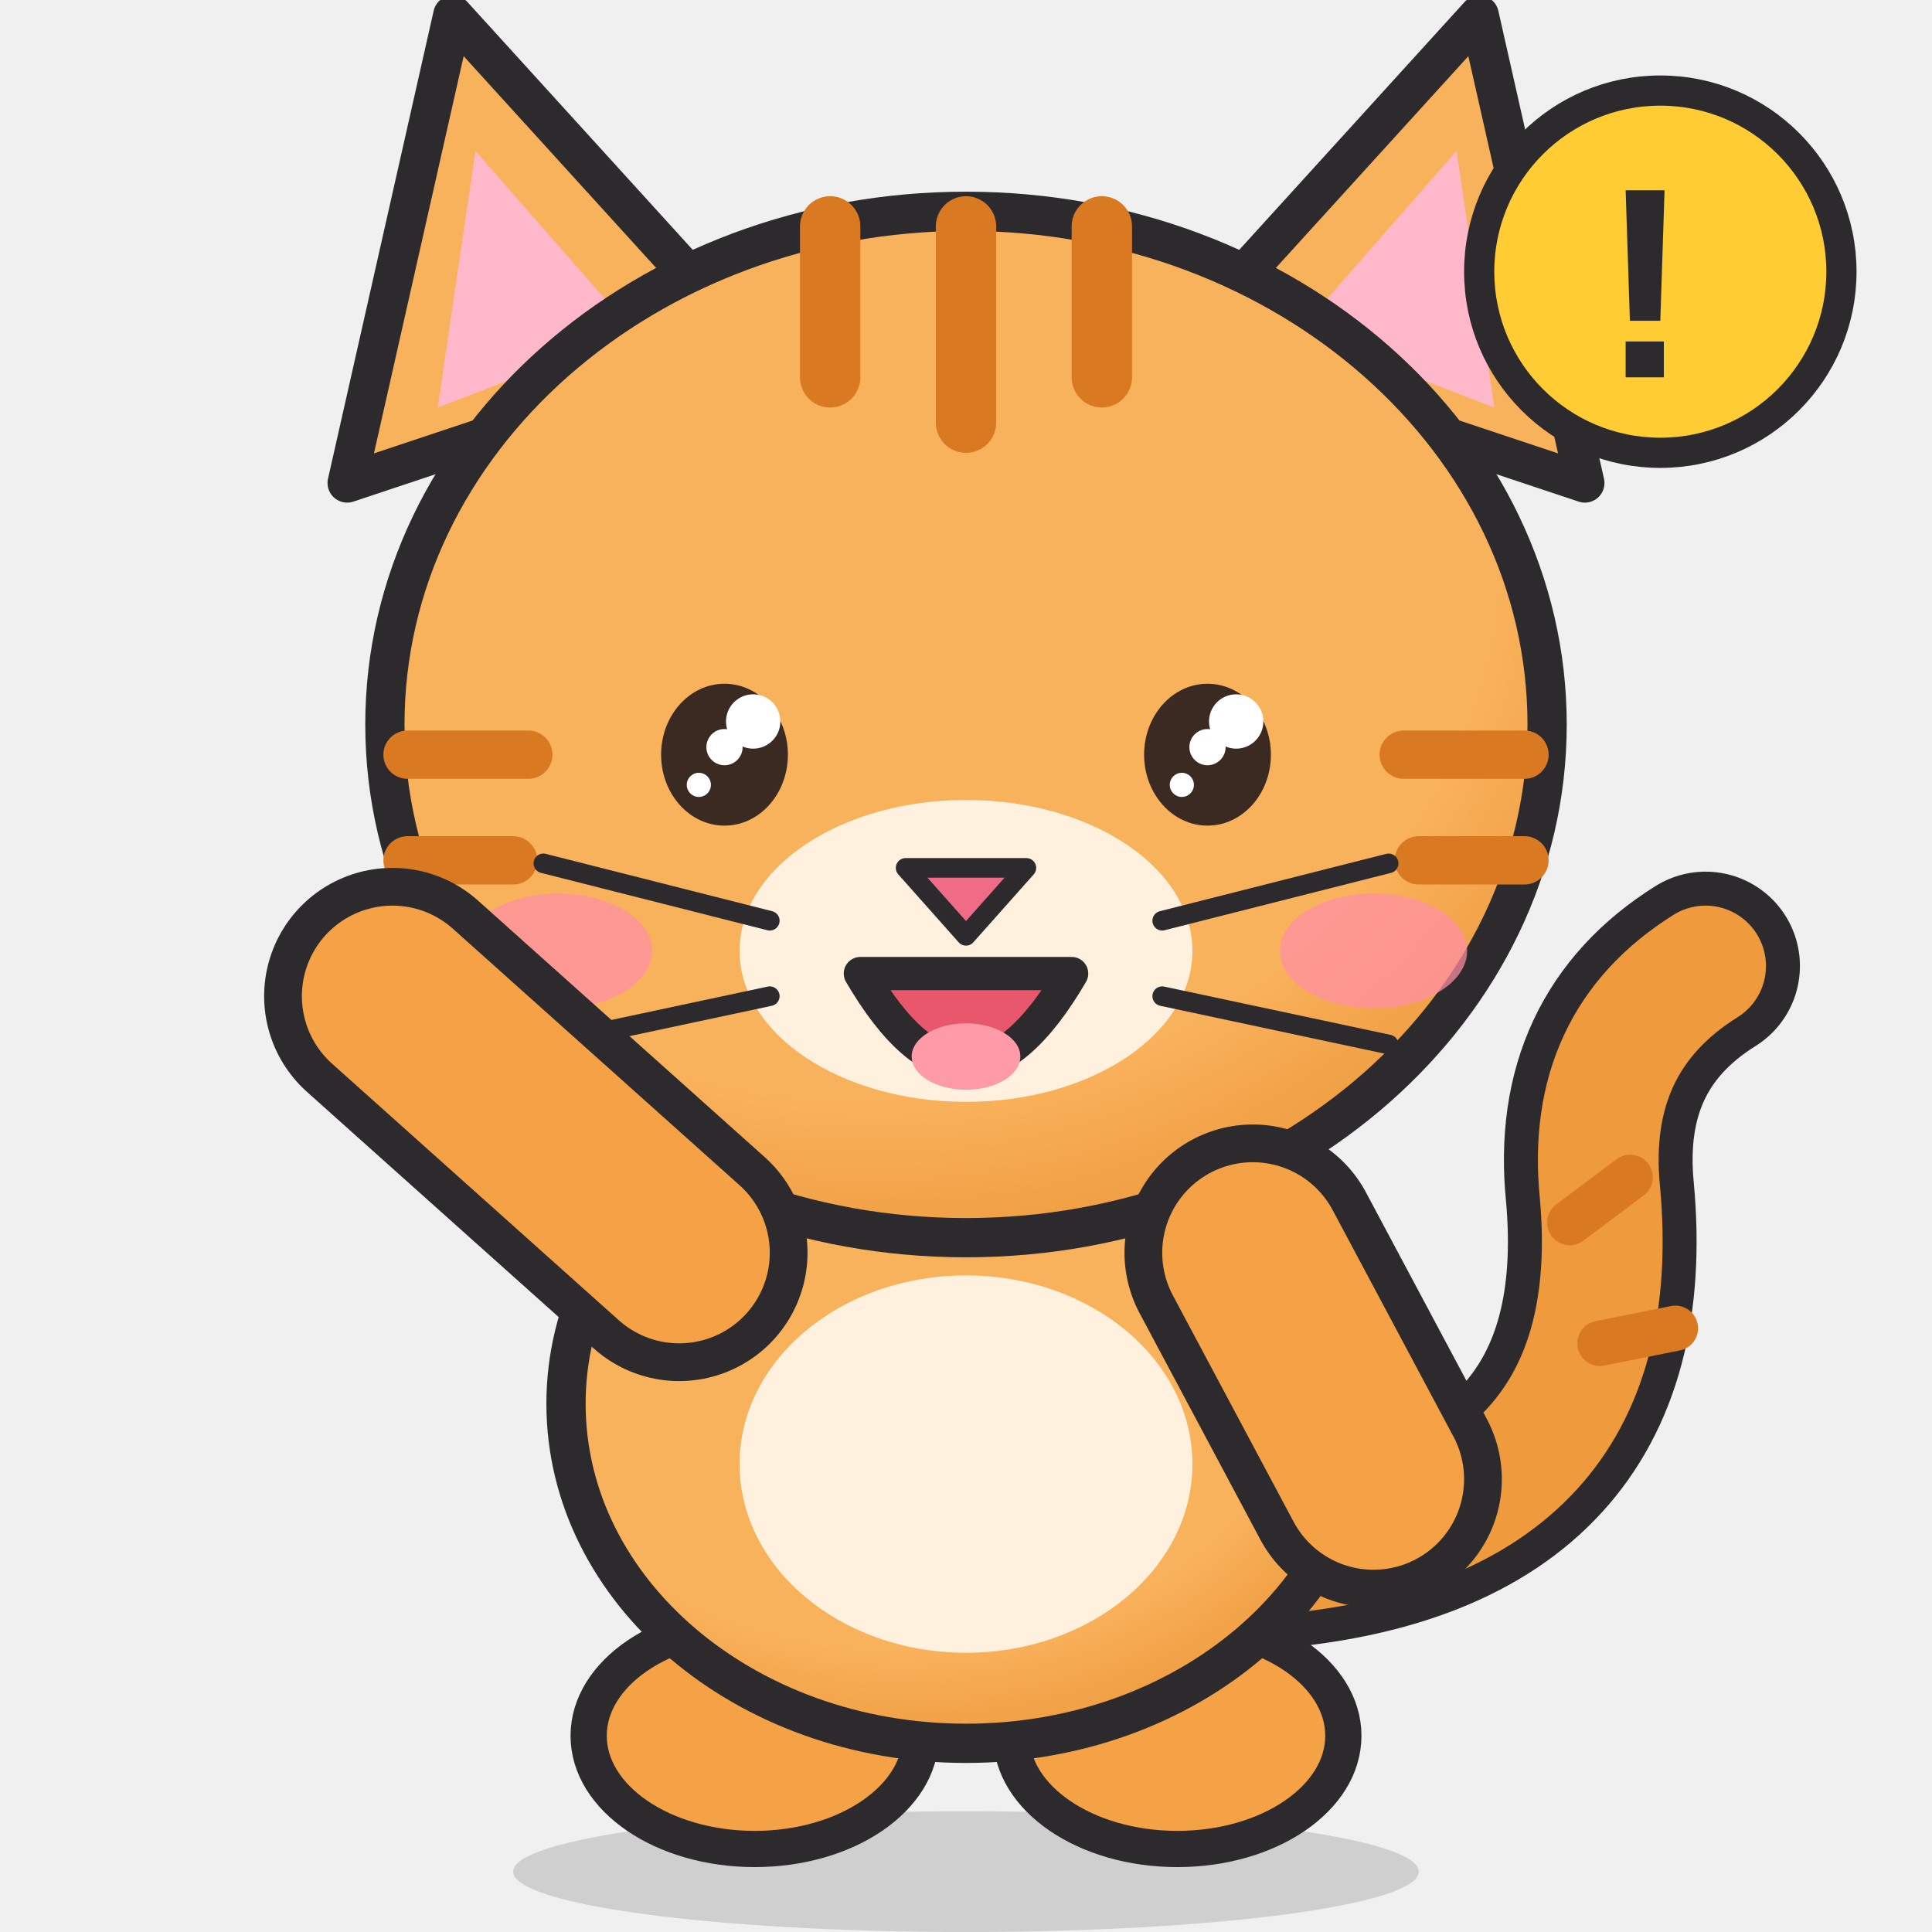
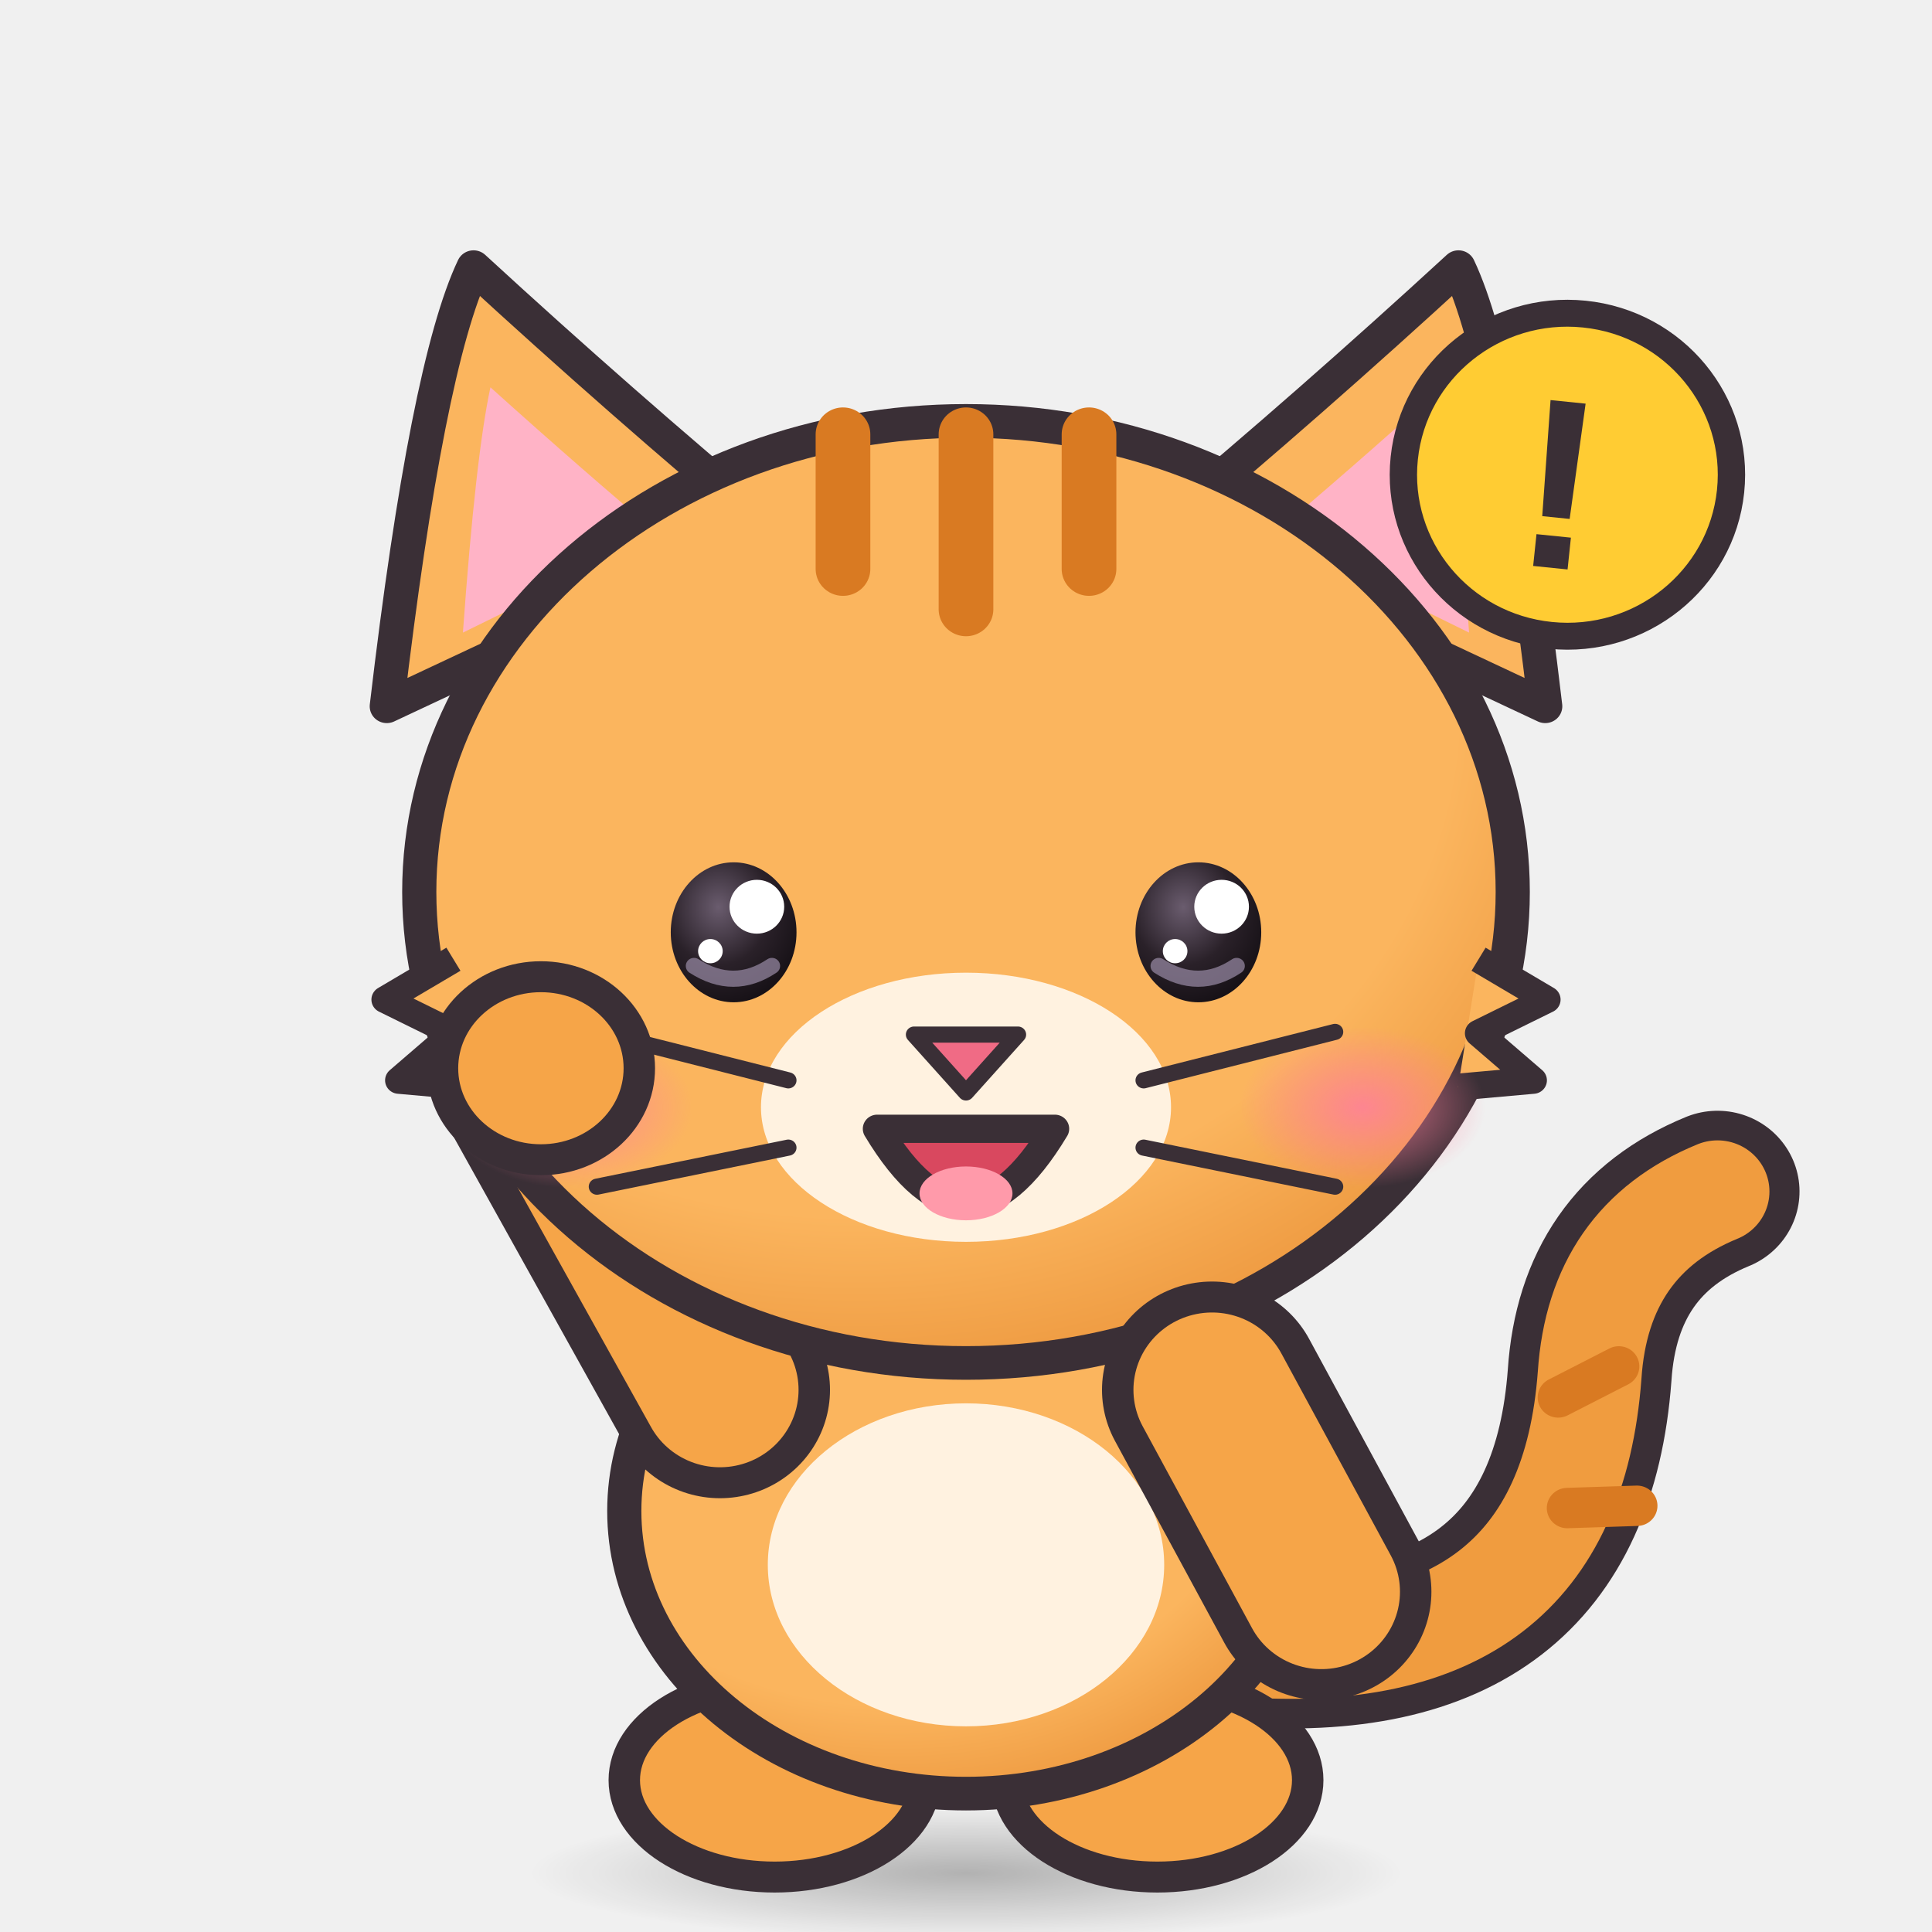
<svg xmlns="http://www.w3.org/2000/svg" viewBox="0 0 128 128" width="128" height="128">
  <defs>
-     <radialGradient id="furcatalert1" cx="42%" cy="32%" r="75%">
-       <stop offset="0" stop-color="#f9b25c" />
-       <stop offset="0.72" stop-color="#f9b25c" />
-       <stop offset="1" stop-color="#ec9537" />
+     <radialGradient id="fur" cx="40%" cy="30%" r="78%">
+       <stop offset="0" stop-color="#fbb55e" />
+       <stop offset="0.7" stop-color="#fbb55e" />
+       <stop offset="1" stop-color="#ea9238" />
+     </radialGradient>
+     <radialGradient id="pupil" cx="38%" cy="32%" r="75%">
+       <stop offset="0" stop-color="#6a5c6e" />
+       <stop offset="0.55" stop-color="#2a2129" />
+       <stop offset="1" stop-color="#140f14" />
+     </radialGradient>
+     <radialGradient id="blush">
+       <stop offset="0" stop-color="#ff7f9c" stop-opacity=".85" />
+       <stop offset="1" stop-color="#ff7f9c" stop-opacity="0" />
+     </radialGradient>
+     <radialGradient id="hot">
+       <stop offset="0" stop-color="#ff4d4d" stop-opacity=".9" />
+       <stop offset="1" stop-color="#ff4d4d" stop-opacity="0" />
+     </radialGradient>
+     <radialGradient id="shadow">
+       <stop offset="0" stop-color="#000" stop-opacity=".26" />
+       <stop offset="1" stop-color="#000" stop-opacity="0" />
    </radialGradient>
  </defs>
-   <ellipse cx="64" cy="124" rx="30" ry="4" fill="#000" opacity=".14" />
-   <g transform="translate(0 -2) scale(1) rotate(0 64 122)">
-     <g transform="rotate(0 84 105)">
-       <path d="M84 105 q24 -2 22 -24 q-1 -10 7 -15" fill="none" stroke="#2d2a2e" stroke-width="12.5" stroke-linecap="round" />
-       <path d="M84 105 q24 -2 22 -24 q-1 -10 7 -15" fill="none" stroke="#ef9a3c" stroke-width="8" stroke-linecap="round" />
-       <path d="M104 83 l4 -3 M106 91 l5 -1" stroke="#d97a22" stroke-width="3" stroke-linecap="round" />
+   <g transform="translate(64 125) scale(0.9) translate(-64 -125)">
+     <ellipse cx="64" cy="124" rx="32.2" ry="5" fill="url(#shadow)" />
+     <g transform="translate(0 -0.9) scale(1) rotate(0 64 124)">
+       <g transform="translate(64 124) scale(1.0062 0.9907) translate(-64 -124)">
+         <g transform="rotate(9.4 84 108)">
+           <path d="M84 108 q24 -2 22 -24 q-1 -10 7 -15" fill="none" stroke="#3a2f36" stroke-width="12" stroke-linecap="round" />
+           <path d="M84 108 q24 -2 22 -24 q-1 -10 7 -15" fill="none" stroke="#f09c3f" stroke-width="7.6" stroke-linecap="round" />
+           <path d="M104 86 l4 -3 M106 94 l5 -1" stroke="#d97a22" stroke-width="3" stroke-linecap="round" />
+         </g>
+         <ellipse cx="50" cy="118" rx="11" ry="7.2" fill="#f6a548" stroke="#3a2f36" stroke-width="2.3" transform="rotate(0 50 118)" />
+         <ellipse cx="78" cy="118" rx="11" ry="7.2" fill="#f6a548" stroke="#3a2f36" stroke-width="2.3" transform="rotate(0 78 118)" />
+         <ellipse cx="64" cy="98" rx="25" ry="21" fill="url(#fur)" stroke="#3a2f36" stroke-width="2.5" />
+         <ellipse cx="64" cy="102" rx="14.5" ry="12" fill="#fff2e0" />
+         <line x1="46" y1="89" x2="32.9" y2="65.1" stroke-linecap="round" stroke="#3a2f36" stroke-width="16.1" />
+         <line x1="46" y1="89" x2="32.9" y2="65.1" stroke-linecap="round" stroke="#f6a548" stroke-width="11.5" />
+         <g transform="translate(0 0) rotate(0 64 80)">
+           <g transform="rotate(-4.7 36 30)">
+             <path d="M21 37 Q26 12 30 5 Q40 16 50 26 Z" fill="#fbb55e" stroke="#3a2f36" stroke-width="2.5" stroke-linejoin="round" />
+             <path d="M27 32 Q29 19 30.5 14 Q37 21 42 26 Z" fill="#ffb3c6" />
+           </g>
+           <g transform="rotate(4.7 92 30)">
+             <path d="M107 37 Q102 12 98 5 Q88 16 78 26 Z" fill="#fbb55e" stroke="#3a2f36" stroke-width="2.5" stroke-linejoin="round" />
+             <path d="M101 32 Q99 19 97.5 14 Q91 21 86 26 Z" fill="#ffb3c6" />
+           </g>
+           <ellipse cx="64" cy="52" rx="40" ry="35" fill="url(#fur)" stroke="#3a2f36" stroke-width="2.5" />
+           <path d="M55 18 v10" stroke="#d97a22" stroke-width="4" stroke-linecap="round" />
+           <path d="M64 18 v13" stroke="#d97a22" stroke-width="4" stroke-linecap="round" />
+           <path d="M73 18 v10" stroke="#d97a22" stroke-width="4" stroke-linecap="round" />
+           <path d="M26.5 57 l-5 3 l5 2.5 l-4 3.5 l5.5 0.5" fill="#fbb55e" stroke="#3a2f36" stroke-width="2" stroke-linejoin="round" />
+           <path d="M101.5 57 l5 3 l-5 2.5 l4 3.5 l-5.5 0.5" fill="#fbb55e" stroke="#3a2f36" stroke-width="2" stroke-linejoin="round" />
+           <ellipse cx="64" cy="68" rx="15" ry="10" fill="#fff2e0" />
+           <ellipse cx="47" cy="55" rx="4.6" ry="5.2" fill="url(#pupil)" />
+           <path d="M44.1 57.5 q2.9 1.9 5.7 0" fill="none" stroke="#9a8ca6" stroke-width="1.2" stroke-linecap="round" opacity=".7" />
+           <ellipse cx="48.7" cy="53.1" rx="2" ry="2" fill="#fff" />
+           <ellipse cx="45.3" cy="56.4" rx="0.9" ry="0.9" fill="#fff" />
+           <ellipse cx="81" cy="55" rx="4.6" ry="5.2" fill="url(#pupil)" />
+           <path d="M78.1 57.5 q2.9 1.9 5.7 0" fill="none" stroke="#9a8ca6" stroke-width="1.2" stroke-linecap="round" opacity=".7" />
+           <ellipse cx="82.7" cy="53.1" rx="2" ry="2" fill="#fff" />
+           <ellipse cx="79.3" cy="56.4" rx="0.9" ry="0.9" fill="#fff" />
+           <ellipse cx="35" cy="68" rx="9" ry="6" fill="url(#blush)" />
+           <ellipse cx="93" cy="68" rx="9" ry="6" fill="url(#blush)" />
+           <path d="M60.2 62.6 h7.6 l-3.8 4.3 z" fill="#f06b85" stroke="#3a2f36" stroke-width="1.2" stroke-linejoin="round" />
+           <path d="M51 66 l-14 -3.6" stroke="#3a2f36" stroke-width="1.2" stroke-linecap="round" />
+           <path d="M51 71 l-14 2.9" stroke="#3a2f36" stroke-width="1.2" stroke-linecap="round" />
+           <path d="M77 66 l14 -3.6" stroke="#3a2f36" stroke-width="1.2" stroke-linecap="round" />
+           <path d="M77 71 l14 2.9" stroke="#3a2f36" stroke-width="1.2" stroke-linecap="round" />
+           <path d="M57.5 69.6 q6.5 11 13 0 z" fill="#d9485f" stroke="#3a2f36" stroke-width="2.1" stroke-linecap="round" stroke-linejoin="round" />
+           <ellipse cx="64" cy="74.4" rx="3.4" ry="2" fill="#ff9aaa" />
+         </g>
+         <ellipse cx="32.9" cy="65.1" rx="7.2" ry="6.8" fill="#f6a548" stroke="#3a2f36" stroke-width="2.3" />
+         <line x1="82" y1="89" x2="90" y2="104" stroke-linecap="round" stroke="#3a2f36" stroke-width="16.1" />
+         <line x1="82" y1="89" x2="90" y2="104" stroke-linecap="round" stroke="#f6a548" stroke-width="11.5" />
+         <g transform="translate(108 21) rotate(5.9)">
+           <ellipse cx="0" cy="0" rx="12" ry="12" fill="#ffcc33" stroke="#3a2f36" stroke-width="2" />
+           <text x="-3.5" y="7" font-family="Segoe UI, Arial, sans-serif" font-weight="700" font-size="18" fill="#3a2f36">!</text>
+         </g>
+       </g>
    </g>
-     <ellipse cx="50" cy="117" rx="11" ry="7.5" fill="#f5a246" stroke="#2d2a2e" stroke-width="2.4" transform="rotate(0 50 117)" />
-     <ellipse cx="78" cy="117" rx="11" ry="7.5" fill="#f5a246" stroke="#2d2a2e" stroke-width="2.4" transform="rotate(0 78 117)" />
-     <ellipse cx="64" cy="95" rx="26.5" ry="22.5" fill="url(#furcatalert1)" stroke="#2d2a2e" stroke-width="2.6" />
-     <ellipse cx="64" cy="99" rx="15" ry="12.5" fill="#fff1de" />
-     <g transform="rotate(0 37 28)">
-       <path d="M23 34 L30 3 L50 25 Z" fill="#f9b25c" stroke="#2d2a2e" stroke-width="2.6" stroke-linejoin="round" />
-       <path d="M29 29 L31.5 12 L42 24 Z" fill="#ffb8c9" />
-     </g>
-     <g transform="rotate(0 91 28)">
-       <path d="M105 34 L98 3 L78 25 Z" fill="#f9b25c" stroke="#2d2a2e" stroke-width="2.6" stroke-linejoin="round" />
-       <path d="M99 29 L96.5 12 L86 24 Z" fill="#ffb8c9" />
-     </g>
-     <ellipse cx="64" cy="50" rx="38.5" ry="34" fill="url(#furcatalert1)" stroke="#2d2a2e" stroke-width="2.6" />
-     <path d="M55 17 v10" stroke="#d97a22" stroke-width="4" stroke-linecap="round" />
-     <path d="M64 17 v13" stroke="#d97a22" stroke-width="4" stroke-linecap="round" />
-     <path d="M73 17 v10" stroke="#d97a22" stroke-width="4" stroke-linecap="round" />
-     <path d="M27 52 h8 M27 59 h7 M101 52 h-8 M101 59 h-7" stroke="#d97a22" stroke-width="3.2" stroke-linecap="round" />
-     <ellipse cx="64" cy="65" rx="15" ry="10" fill="#fff1de" />
-     <ellipse cx="48" cy="52" rx="4.2" ry="4.7" fill="#3b2a22" />
-     <ellipse cx="49.9" cy="49.8" rx="1.8" ry="1.8" fill="#fff" />
-     <ellipse cx="46.3" cy="54" rx="0.8" ry="0.8" fill="#fff" />
-     <ellipse cx="48" cy="51.5" rx="1.2" ry="1.2" fill="#fff" />
-     <ellipse cx="80" cy="52" rx="4.2" ry="4.7" fill="#3b2a22" />
-     <ellipse cx="81.9" cy="49.8" rx="1.8" ry="1.8" fill="#fff" />
-     <ellipse cx="78.3" cy="54" rx="0.8" ry="0.8" fill="#fff" />
-     <ellipse cx="80" cy="51.5" rx="1.2" ry="1.2" fill="#fff" />
-     <ellipse cx="37" cy="65" rx="6.2" ry="3.8" fill="#ff8fa6" opacity="0.72" />
-     <ellipse cx="91" cy="65" rx="6.2" ry="3.8" fill="#ff8fa6" opacity="0.72" />
-     <path d="M60 59.5 h8 l-4 4.5 z" fill="#f06b85" stroke="#2d2a2e" stroke-width="1.3" stroke-linejoin="round" />
-     <path d="M51 63 l-15 -3.8" stroke="#2d2a2e" stroke-width="1.3" stroke-linecap="round" />
-     <path d="M51 68 l-15 3.2" stroke="#2d2a2e" stroke-width="1.3" stroke-linecap="round" />
-     <path d="M77 63 l15 -3.8" stroke="#2d2a2e" stroke-width="1.3" stroke-linecap="round" />
-     <path d="M77 68 l15 3.2" stroke="#2d2a2e" stroke-width="1.3" stroke-linecap="round" />
-     <path d="M57 66.5 q7 12 14 0 z" fill="#e8576b" stroke="#2d2a2e" stroke-width="2.2" stroke-linecap="round" stroke-linejoin="round" />
-     <ellipse cx="64" cy="72" rx="3.6" ry="2.2" fill="#ff9aa8" />
-     <line x1="45" y1="85" x2="26" y2="68" stroke-linecap="round" stroke="#2d2a2e" stroke-width="17" />
-     <line x1="45" y1="85" x2="26" y2="68" stroke-linecap="round" stroke="#f5a246" stroke-width="12" />
-     <line x1="83" y1="85" x2="91" y2="100" stroke-linecap="round" stroke="#2d2a2e" stroke-width="17" />
-     <line x1="83" y1="85" x2="91" y2="100" stroke-linecap="round" stroke="#f5a246" stroke-width="12" />
-     <ellipse cx="110" cy="20" rx="12" ry="12" fill="#ffcc33" stroke="#2d2a2e" stroke-width="2" />
-     <text x="106" y="27" font-family="Segoe UI, Arial, sans-serif" font-weight="700" font-size="18" fill="#2d2a2e">!</text>
  </g>
</svg>
